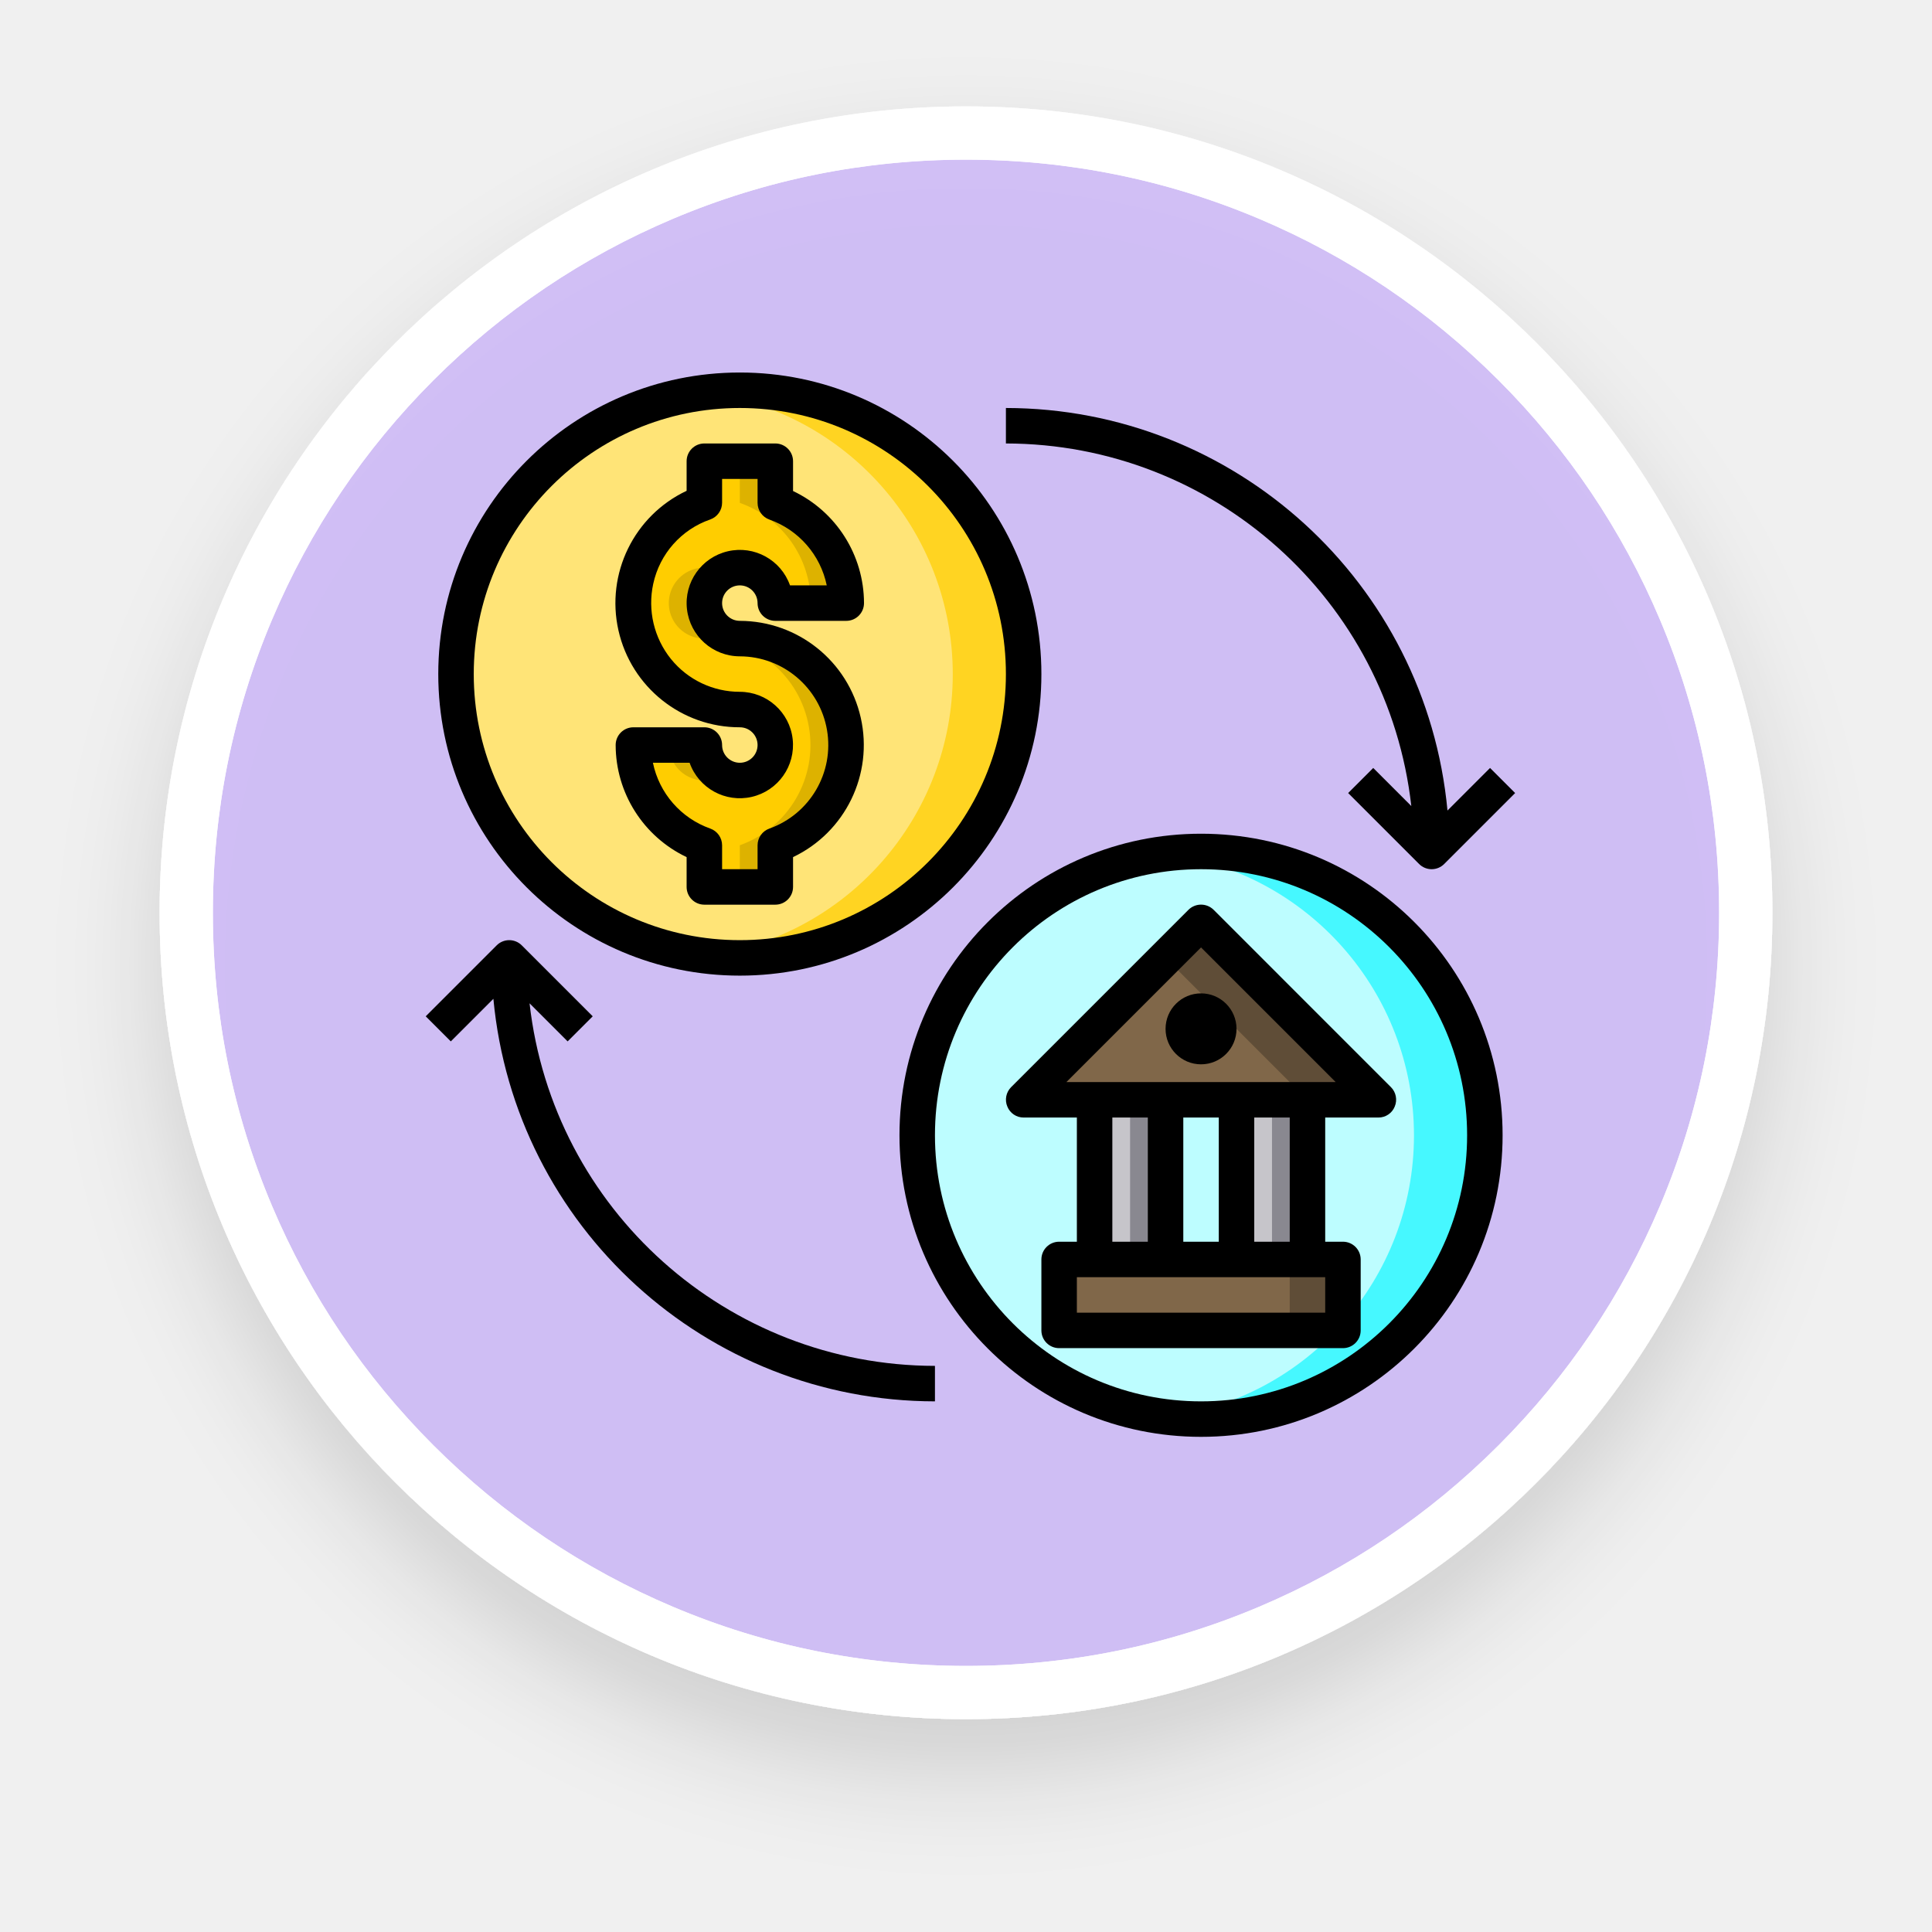
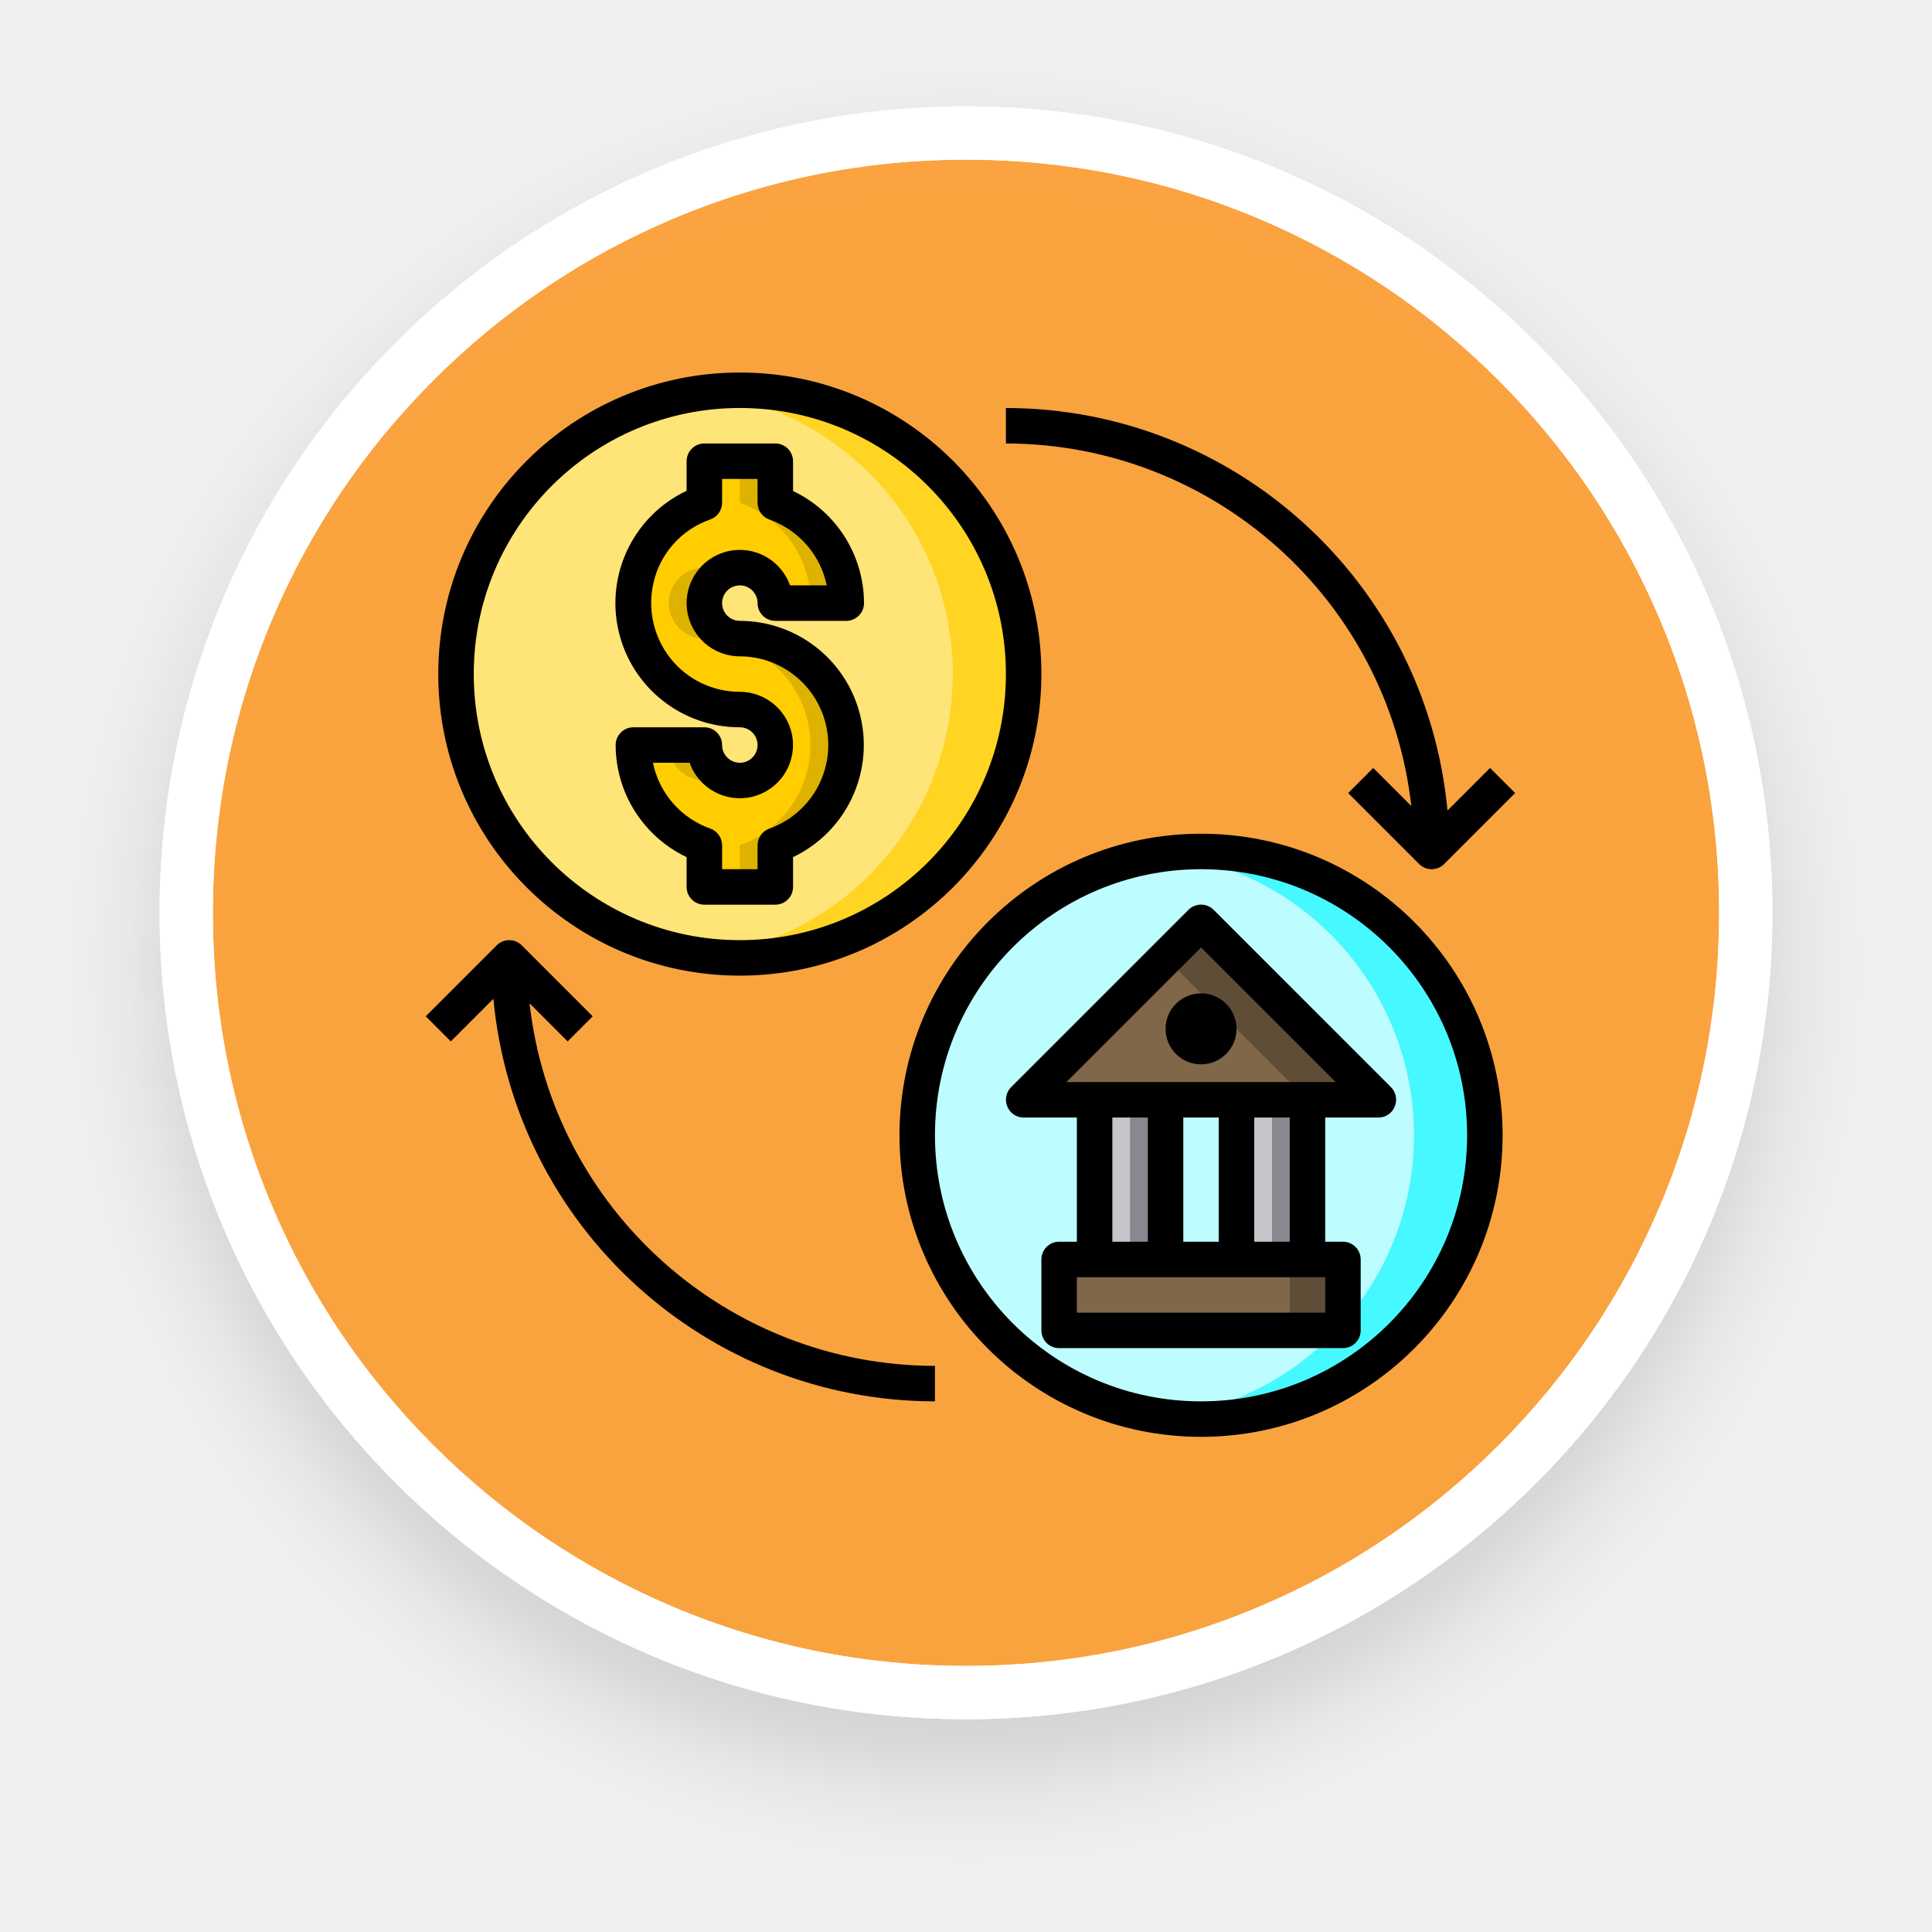
<svg xmlns="http://www.w3.org/2000/svg" width="108.914" height="108.914" viewBox="0 0 108.914 108.914">
  <defs>
-     <filter id="Trazado_874925" x="0" y="0" width="108.914" height="108.914" filterUnits="userSpaceOnUse">
+     <filter id="Path_874925" x="0" y="0" width="108.914" height="108.914" filterUnits="userSpaceOnUse">
      <feOffset dy="3" input="SourceAlpha" />
      <feGaussianBlur stdDeviation="3" result="blur" />
      <feFlood flood-opacity="0.161" />
      <feComposite operator="in" in2="blur" />
      <feComposite in="SourceGraphic" />
    </filter>
  </defs>
-   <g id="Grupo_1113398" data-name="Grupo 1113398" transform="translate(-749.051 -2684)">
-     <g id="Grupo_1111315" data-name="Grupo 1111315" transform="translate(-50.449 737.789)">
-       <g id="Grupo_1109835" data-name="Grupo 1109835">
-         <g id="Grupo_1107913" data-name="Grupo 1107913" transform="translate(808.5 1952.211)">
-           <g transform="matrix(1, 0, 0, 1, -9, -6)" filter="url(#Trazado_874925)">
-             <g id="Trazado_874925-2" data-name="Trazado 874925" transform="translate(9 6)" fill="#cdb9f8" opacity="0.859">
+   <g id="Group_1113398" data-name="Group 1113398" transform="translate(-749.051 -2684)">
+     <g id="Group_1111315" data-name="Group 1111315" transform="translate(-50.449 737.789)">
+       <g id="Group_1109835" data-name="Group 1109835">
+         <g id="Group_1107913" data-name="Group 1107913" transform="translate(808.5 1952.211)">
+           <g transform="matrix(1, 0, 0, 1, -9, -6)" filter="url(#Path_874925)">
+             <g id="Path_874925-2" data-name="Path 874925" transform="translate(9 6)" fill="#fd9826" opacity="0.859">
              <path d="M 45.457 89.414 C 39.522 89.414 33.766 88.252 28.347 85.96 C 23.113 83.746 18.412 80.577 14.375 76.539 C 10.337 72.502 7.168 67.801 4.954 62.567 C 2.662 57.149 1.5 51.392 1.5 45.457 C 1.5 39.522 2.662 33.766 4.954 28.347 C 7.168 23.113 10.337 18.412 14.375 14.375 C 18.412 10.337 23.113 7.168 28.347 4.954 C 33.766 2.662 39.522 1.5 45.457 1.5 C 51.392 1.5 57.148 2.662 62.566 4.954 C 67.8 7.168 72.502 10.337 76.539 14.375 C 80.576 18.412 83.746 23.113 85.96 28.347 C 88.252 33.766 89.414 39.522 89.414 45.457 C 89.414 51.392 88.252 57.149 85.96 62.567 C 83.746 67.801 80.576 72.502 76.539 76.539 C 72.502 80.577 67.8 83.746 62.566 85.96 C 57.148 88.252 51.392 89.414 45.457 89.414 Z" stroke="none" />
              <path d="M 45.457 3 C 39.724 3 34.164 4.122 28.932 6.335 C 23.876 8.473 19.335 11.535 15.435 15.435 C 11.535 19.335 8.473 23.876 6.335 28.932 C 4.122 34.164 3 39.724 3 45.457 C 3 51.19 4.122 56.75 6.335 61.982 C 8.473 67.038 11.535 71.579 15.435 75.479 C 19.335 79.379 23.876 82.441 28.932 84.579 C 34.164 86.792 39.724 87.914 45.457 87.914 C 51.19 87.914 56.75 86.792 61.982 84.579 C 67.037 82.441 71.578 79.379 75.478 75.479 C 79.378 71.579 82.44 67.038 84.578 61.982 C 86.791 56.75 87.914 51.19 87.914 45.457 C 87.914 39.724 86.791 34.164 84.578 28.932 C 82.44 23.876 79.378 19.335 75.478 15.435 C 71.578 11.535 67.037 8.473 61.982 6.335 C 56.75 4.122 51.19 3 45.457 3 M 45.457 0 C 70.562 0 90.914 20.352 90.914 45.457 L 90.914 45.457 C 90.914 70.562 70.562 90.914 45.457 90.914 C 20.352 90.914 0 70.562 0 45.457 L 0 45.457 C 0 20.352 20.352 0 45.457 0 Z" stroke="none" fill="#fff" />
            </g>
          </g>
-           <g id="Trazado_874923" data-name="Trazado 874923" transform="translate(0 0)" fill="none">
+           <g id="Path_874923" data-name="Path 874923" transform="translate(0 0)" fill="none">
            <path d="M45.457,0A45.457,45.457,0,0,1,90.914,45.457h0A45.457,45.457,0,0,1,0,45.457H0A45.457,45.457,0,0,1,45.457,0Z" stroke="none" />
            <path d="M 45.457 3 C 39.724 3 34.164 4.122 28.932 6.335 C 23.876 8.473 19.335 11.535 15.435 15.435 C 11.535 19.335 8.473 23.876 6.335 28.932 C 4.122 34.164 3 39.724 3 45.457 C 3 51.19 4.122 56.75 6.335 61.982 C 8.473 67.038 11.535 71.579 15.435 75.479 C 19.335 79.379 23.876 82.441 28.932 84.579 C 34.164 86.792 39.724 87.914 45.457 87.914 C 51.19 87.914 56.75 86.792 61.982 84.579 C 67.037 82.441 71.578 79.379 75.478 75.479 C 79.378 71.579 82.44 67.038 84.578 61.982 C 86.791 56.75 87.914 51.19 87.914 45.457 C 87.914 39.724 86.791 34.164 84.578 28.932 C 82.44 23.876 79.378 19.335 75.478 15.435 C 71.578 11.535 67.037 8.473 61.982 6.335 C 56.75 4.122 51.19 3 45.457 3 M 45.457 0 C 70.562 0 90.914 20.352 90.914 45.457 L 90.914 45.457 C 90.914 70.562 70.562 90.914 45.457 90.914 C 20.352 90.914 0 70.562 0 45.457 L 0 45.457 C 0 20.352 20.352 0 45.457 0 Z" stroke="none" fill="#fff" />
          </g>
        </g>
      </g>
    </g>
    <g id="exchange-transfer-money-bank-financial" transform="translate(771.758 2703)">
-       <circle id="Elipse_12923" data-name="Elipse 12923" cx="16" cy="16" r="16" transform="translate(3 3)" fill="#ffe477" />
-       <path id="Trazado_906676" data-name="Trazado 906676" d="M35,19A16,16,0,0,1,19,35a16.524,16.524,0,0,1-2-.12A16,16,0,0,0,17,3.13,14.713,14.713,0,0,1,19,3,16,16,0,0,1,35,19Z" fill="#ffd422" />
-       <path id="Trazado_906677" data-name="Trazado 906677" d="M25,15H21a2,2,0,1,0-2,2,6,6,0,0,1,2,11.65V31H17V28.65A5.991,5.991,0,0,1,13,23h4a2,2,0,1,0,2-2A6,6,0,0,1,17,9.34V7h4V9.35A5.991,5.991,0,0,1,25,15Z" fill="#ffcd00" />
-       <g id="Grupo_1113397" data-name="Grupo 1113397">
-         <path id="Trazado_906678" data-name="Trazado 906678" d="M18,24.73A2,2,0,0,1,15,23h2A2,2,0,0,0,18,24.73Z" fill="#ddb200" />
-         <path id="Trazado_906679" data-name="Trazado 906679" d="M25,23a5.991,5.991,0,0,1-4,5.65V31H19V28.65A6,6,0,0,0,17,17a2,2,0,1,1,1-3.73A2,2,0,0,0,19,17a6,6,0,0,1,6,6Z" fill="#ddb200" />
-         <path id="Trazado_906680" data-name="Trazado 906680" d="M19,9.35V7h2V9.35A5.991,5.991,0,0,1,25,15H23a5.991,5.991,0,0,0-4-5.65Z" fill="#ddb200" />
+       <circle id="Ellipse_12923" data-name="Ellipse 12923" cx="16" cy="16" r="16" transform="translate(3 3)" fill="#ffe477" />
+       <path id="Path_906676" data-name="Path 906676" d="M35,19A16,16,0,0,1,19,35a16.524,16.524,0,0,1-2-.12A16,16,0,0,0,17,3.13,14.713,14.713,0,0,1,19,3,16,16,0,0,1,35,19Z" fill="#ffd422" />
+       <path id="Path_906677" data-name="Path 906677" d="M25,15H21a2,2,0,1,0-2,2,6,6,0,0,1,2,11.65V31H17V28.65A5.991,5.991,0,0,1,13,23h4a2,2,0,1,0,2-2A6,6,0,0,1,17,9.34V7h4V9.35A5.991,5.991,0,0,1,25,15Z" fill="#ffcd00" />
+       <g id="Group_1113397" data-name="Group 1113397">
+         <path id="Path_906678" data-name="Path 906678" d="M18,24.73A2,2,0,0,1,15,23h2A2,2,0,0,0,18,24.73Z" fill="#ddb200" />
+         <path id="Path_906679" data-name="Path 906679" d="M25,23a5.991,5.991,0,0,1-4,5.65V31H19V28.65A6,6,0,0,0,17,17a2,2,0,1,1,1-3.73A2,2,0,0,0,19,17a6,6,0,0,1,6,6Z" fill="#ddb200" />
+         <path id="Path_906680" data-name="Path 906680" d="M19,9.35V7h2V9.35A5.991,5.991,0,0,1,25,15H23a5.991,5.991,0,0,0-4-5.65Z" fill="#ddb200" />
      </g>
-       <circle id="Elipse_12924" data-name="Elipse 12924" cx="16" cy="16" r="16" transform="translate(29 29)" fill="#bdfdff" />
-       <path id="Trazado_906681" data-name="Trazado 906681" d="M55,43H35L45,33Z" fill="#806749" />
-       <path id="Trazado_906682" data-name="Trazado 906682" d="M55,43H51l-8-8,2-2Z" fill="#5f4d37" />
-       <path id="Trazado_906683" data-name="Trazado 906683" d="M47,43h4v9H47Z" fill="#c6c5ca" />
-       <path id="Trazado_906684" data-name="Trazado 906684" d="M43,43h4v9H43Z" fill="#bdfdff" />
-       <path id="Trazado_906685" data-name="Trazado 906685" d="M39,43h4v9H39Z" fill="#c6c5ca" />
-       <path id="Trazado_906686" data-name="Trazado 906686" d="M61,45A16,16,0,0,1,45,61a16.523,16.523,0,0,1-2-.12,16,16,0,0,0,0-31.75A14.713,14.713,0,0,1,45,29,16,16,0,0,1,61,45Z" fill="#46f8ff" />
-       <path id="Trazado_906687" data-name="Trazado 906687" d="M49,43h2v9H49Z" fill="#898890" />
-       <path id="Trazado_906688" data-name="Trazado 906688" d="M41,43h2v9H41Z" fill="#898890" />
-       <path id="Trazado_906689" data-name="Trazado 906689" d="M37,52H53v4H37Z" fill="#806749" />
-       <path id="Trazado_906690" data-name="Trazado 906690" d="M50,52h3v4H50Z" fill="#5f4d37" />
-       <path id="Trazado_906691" data-name="Trazado 906691" d="M19,24a1,1,0,0,1-1-1,1,1,0,0,0-1-1H13a1,1,0,0,0-1,1,7.009,7.009,0,0,0,4,6.319V31a1,1,0,0,0,1,1h4a1,1,0,0,0,1-1V29.319A7,7,0,0,0,19,16a1,1,0,1,1,1-1,1,1,0,0,0,1,1h4a1,1,0,0,0,1-1,7.011,7.011,0,0,0-4-6.32V7a1,1,0,0,0-1-1H17a1,1,0,0,0-1,1V8.669A7,7,0,0,0,19,22a1,1,0,1,1,0,2Zm0-4a4.983,4.983,0,0,1-3.882-1.849,5.045,5.045,0,0,1-1-4.238,4.94,4.94,0,0,1,3.215-3.629A1,1,0,0,0,18,9.34V8h2V9.348a1,1,0,0,0,.667.942A5.012,5.012,0,0,1,23.9,14H21.829A3,3,0,1,0,19,18a5,5,0,0,1,1.667,9.709,1,1,0,0,0-.667.942V30H18V28.651a1,1,0,0,0-.667-.942A5.011,5.011,0,0,1,14.1,24h2.069A3,3,0,1,0,19,20Z" />
-       <path id="Trazado_906692" data-name="Trazado 906692" d="M19,36A17,17,0,1,0,2,19,17,17,0,0,0,19,36ZM19,4A15,15,0,1,1,4,19,15,15,0,0,1,19,4Z" />
-       <path id="Trazado_906693" data-name="Trazado 906693" d="M45,28A17,17,0,1,0,62,45,17,17,0,0,0,45,28Zm0,32A15,15,0,1,1,60,45,15,15,0,0,1,45,60Z" />
-       <path id="Trazado_906694" data-name="Trazado 906694" d="M55.71,42.29l-10-10a1.008,1.008,0,0,0-1.42,0l-10,10a1,1,0,0,0-.21,1.09A.987.987,0,0,0,35,44h3v7H37a1,1,0,0,0-1,1v4a1,1,0,0,0,1,1H53a1,1,0,0,0,1-1V52a1,1,0,0,0-1-1H52V44h3a.987.987,0,0,0,.92-.62A1,1,0,0,0,55.71,42.29ZM52,55H38V53H52ZM40,51V44h2v7Zm4,0V44h2v7Zm4,0V44h2v7ZM37.41,42,45,34.41,52.59,42Z" />
-       <circle id="Elipse_12925" data-name="Elipse 12925" cx="2" cy="2" r="2" transform="translate(43 37)" />
-       <path id="Trazado_906695" data-name="Trazado 906695" d="M7.146,37.56l2.147,2.147,1.414-1.414-4-4a1,1,0,0,0-1.414,0l-4,4,1.414,1.414,2.4-2.4A25.031,25.031,0,0,0,30,60V58A23.03,23.03,0,0,1,7.146,37.56Z" />
-       <path id="Trazado_906696" data-name="Trazado 906696" d="M56.854,26.44l-2.147-2.147-1.414,1.414,4,4a1,1,0,0,0,1.414,0l4-4-1.414-1.414-2.4,2.4A25.031,25.031,0,0,0,34,4V6A23.03,23.03,0,0,1,56.854,26.44Z" />
+       <circle id="Ellipse_12924" data-name="Ellipse 12924" cx="16" cy="16" r="16" transform="translate(29 29)" fill="#bdfdff" />
+       <path id="Path_906681" data-name="Path 906681" d="M55,43H35L45,33Z" fill="#806749" />
+       <path id="Path_906682" data-name="Path 906682" d="M55,43H51l-8-8,2-2Z" fill="#5f4d37" />
+       <path id="Path_906683" data-name="Path 906683" d="M47,43h4v9H47Z" fill="#c6c5ca" />
+       <path id="Path_906684" data-name="Path 906684" d="M43,43h4v9H43Z" fill="#bdfdff" />
+       <path id="Path_906685" data-name="Path 906685" d="M39,43h4v9H39Z" fill="#c6c5ca" />
+       <path id="Path_906686" data-name="Path 906686" d="M61,45A16,16,0,0,1,45,61a16.523,16.523,0,0,1-2-.12,16,16,0,0,0,0-31.75A14.713,14.713,0,0,1,45,29,16,16,0,0,1,61,45Z" fill="#46f8ff" />
+       <path id="Path_906687" data-name="Path 906687" d="M49,43h2v9H49Z" fill="#898890" />
+       <path id="Path_906688" data-name="Path 906688" d="M41,43h2v9H41Z" fill="#898890" />
+       <path id="Path_906689" data-name="Path 906689" d="M37,52H53v4H37Z" fill="#806749" />
+       <path id="Path_906690" data-name="Path 906690" d="M50,52h3v4H50Z" fill="#5f4d37" />
+       <path id="Path_906691" data-name="Path 906691" d="M19,24a1,1,0,0,1-1-1,1,1,0,0,0-1-1H13a1,1,0,0,0-1,1,7.009,7.009,0,0,0,4,6.319V31a1,1,0,0,0,1,1h4a1,1,0,0,0,1-1V29.319A7,7,0,0,0,19,16a1,1,0,1,1,1-1,1,1,0,0,0,1,1h4a1,1,0,0,0,1-1,7.011,7.011,0,0,0-4-6.32V7a1,1,0,0,0-1-1H17a1,1,0,0,0-1,1V8.669A7,7,0,0,0,19,22a1,1,0,1,1,0,2Zm0-4a4.983,4.983,0,0,1-3.882-1.849,5.045,5.045,0,0,1-1-4.238,4.94,4.94,0,0,1,3.215-3.629A1,1,0,0,0,18,9.34V8h2V9.348a1,1,0,0,0,.667.942A5.012,5.012,0,0,1,23.9,14H21.829A3,3,0,1,0,19,18a5,5,0,0,1,1.667,9.709,1,1,0,0,0-.667.942V30H18V28.651a1,1,0,0,0-.667-.942A5.011,5.011,0,0,1,14.1,24h2.069A3,3,0,1,0,19,20Z" />
+       <path id="Path_906692" data-name="Path 906692" d="M19,36A17,17,0,1,0,2,19,17,17,0,0,0,19,36ZM19,4A15,15,0,1,1,4,19,15,15,0,0,1,19,4Z" />
+       <path id="Path_906693" data-name="Path 906693" d="M45,28A17,17,0,1,0,62,45,17,17,0,0,0,45,28Zm0,32A15,15,0,1,1,60,45,15,15,0,0,1,45,60Z" />
+       <path id="Path_906694" data-name="Path 906694" d="M55.71,42.29l-10-10a1.008,1.008,0,0,0-1.42,0l-10,10a1,1,0,0,0-.21,1.09A.987.987,0,0,0,35,44h3v7H37a1,1,0,0,0-1,1v4a1,1,0,0,0,1,1H53a1,1,0,0,0,1-1V52a1,1,0,0,0-1-1H52V44h3a.987.987,0,0,0,.92-.62A1,1,0,0,0,55.71,42.29ZM52,55H38V53H52ZM40,51V44h2v7Zm4,0V44h2v7Zm4,0V44h2v7ZM37.41,42,45,34.41,52.59,42Z" />
+       <circle id="Ellipse_12925" data-name="Ellipse 12925" cx="2" cy="2" r="2" transform="translate(43 37)" />
+       <path id="Path_906695" data-name="Path 906695" d="M7.146,37.56l2.147,2.147,1.414-1.414-4-4a1,1,0,0,0-1.414,0l-4,4,1.414,1.414,2.4-2.4A25.031,25.031,0,0,0,30,60V58A23.03,23.03,0,0,1,7.146,37.56Z" />
+       <path id="Path_906696" data-name="Path 906696" d="M56.854,26.44l-2.147-2.147-1.414,1.414,4,4a1,1,0,0,0,1.414,0l4-4-1.414-1.414-2.4,2.4A25.031,25.031,0,0,0,34,4V6A23.03,23.03,0,0,1,56.854,26.44Z" />
    </g>
  </g>
</svg>
